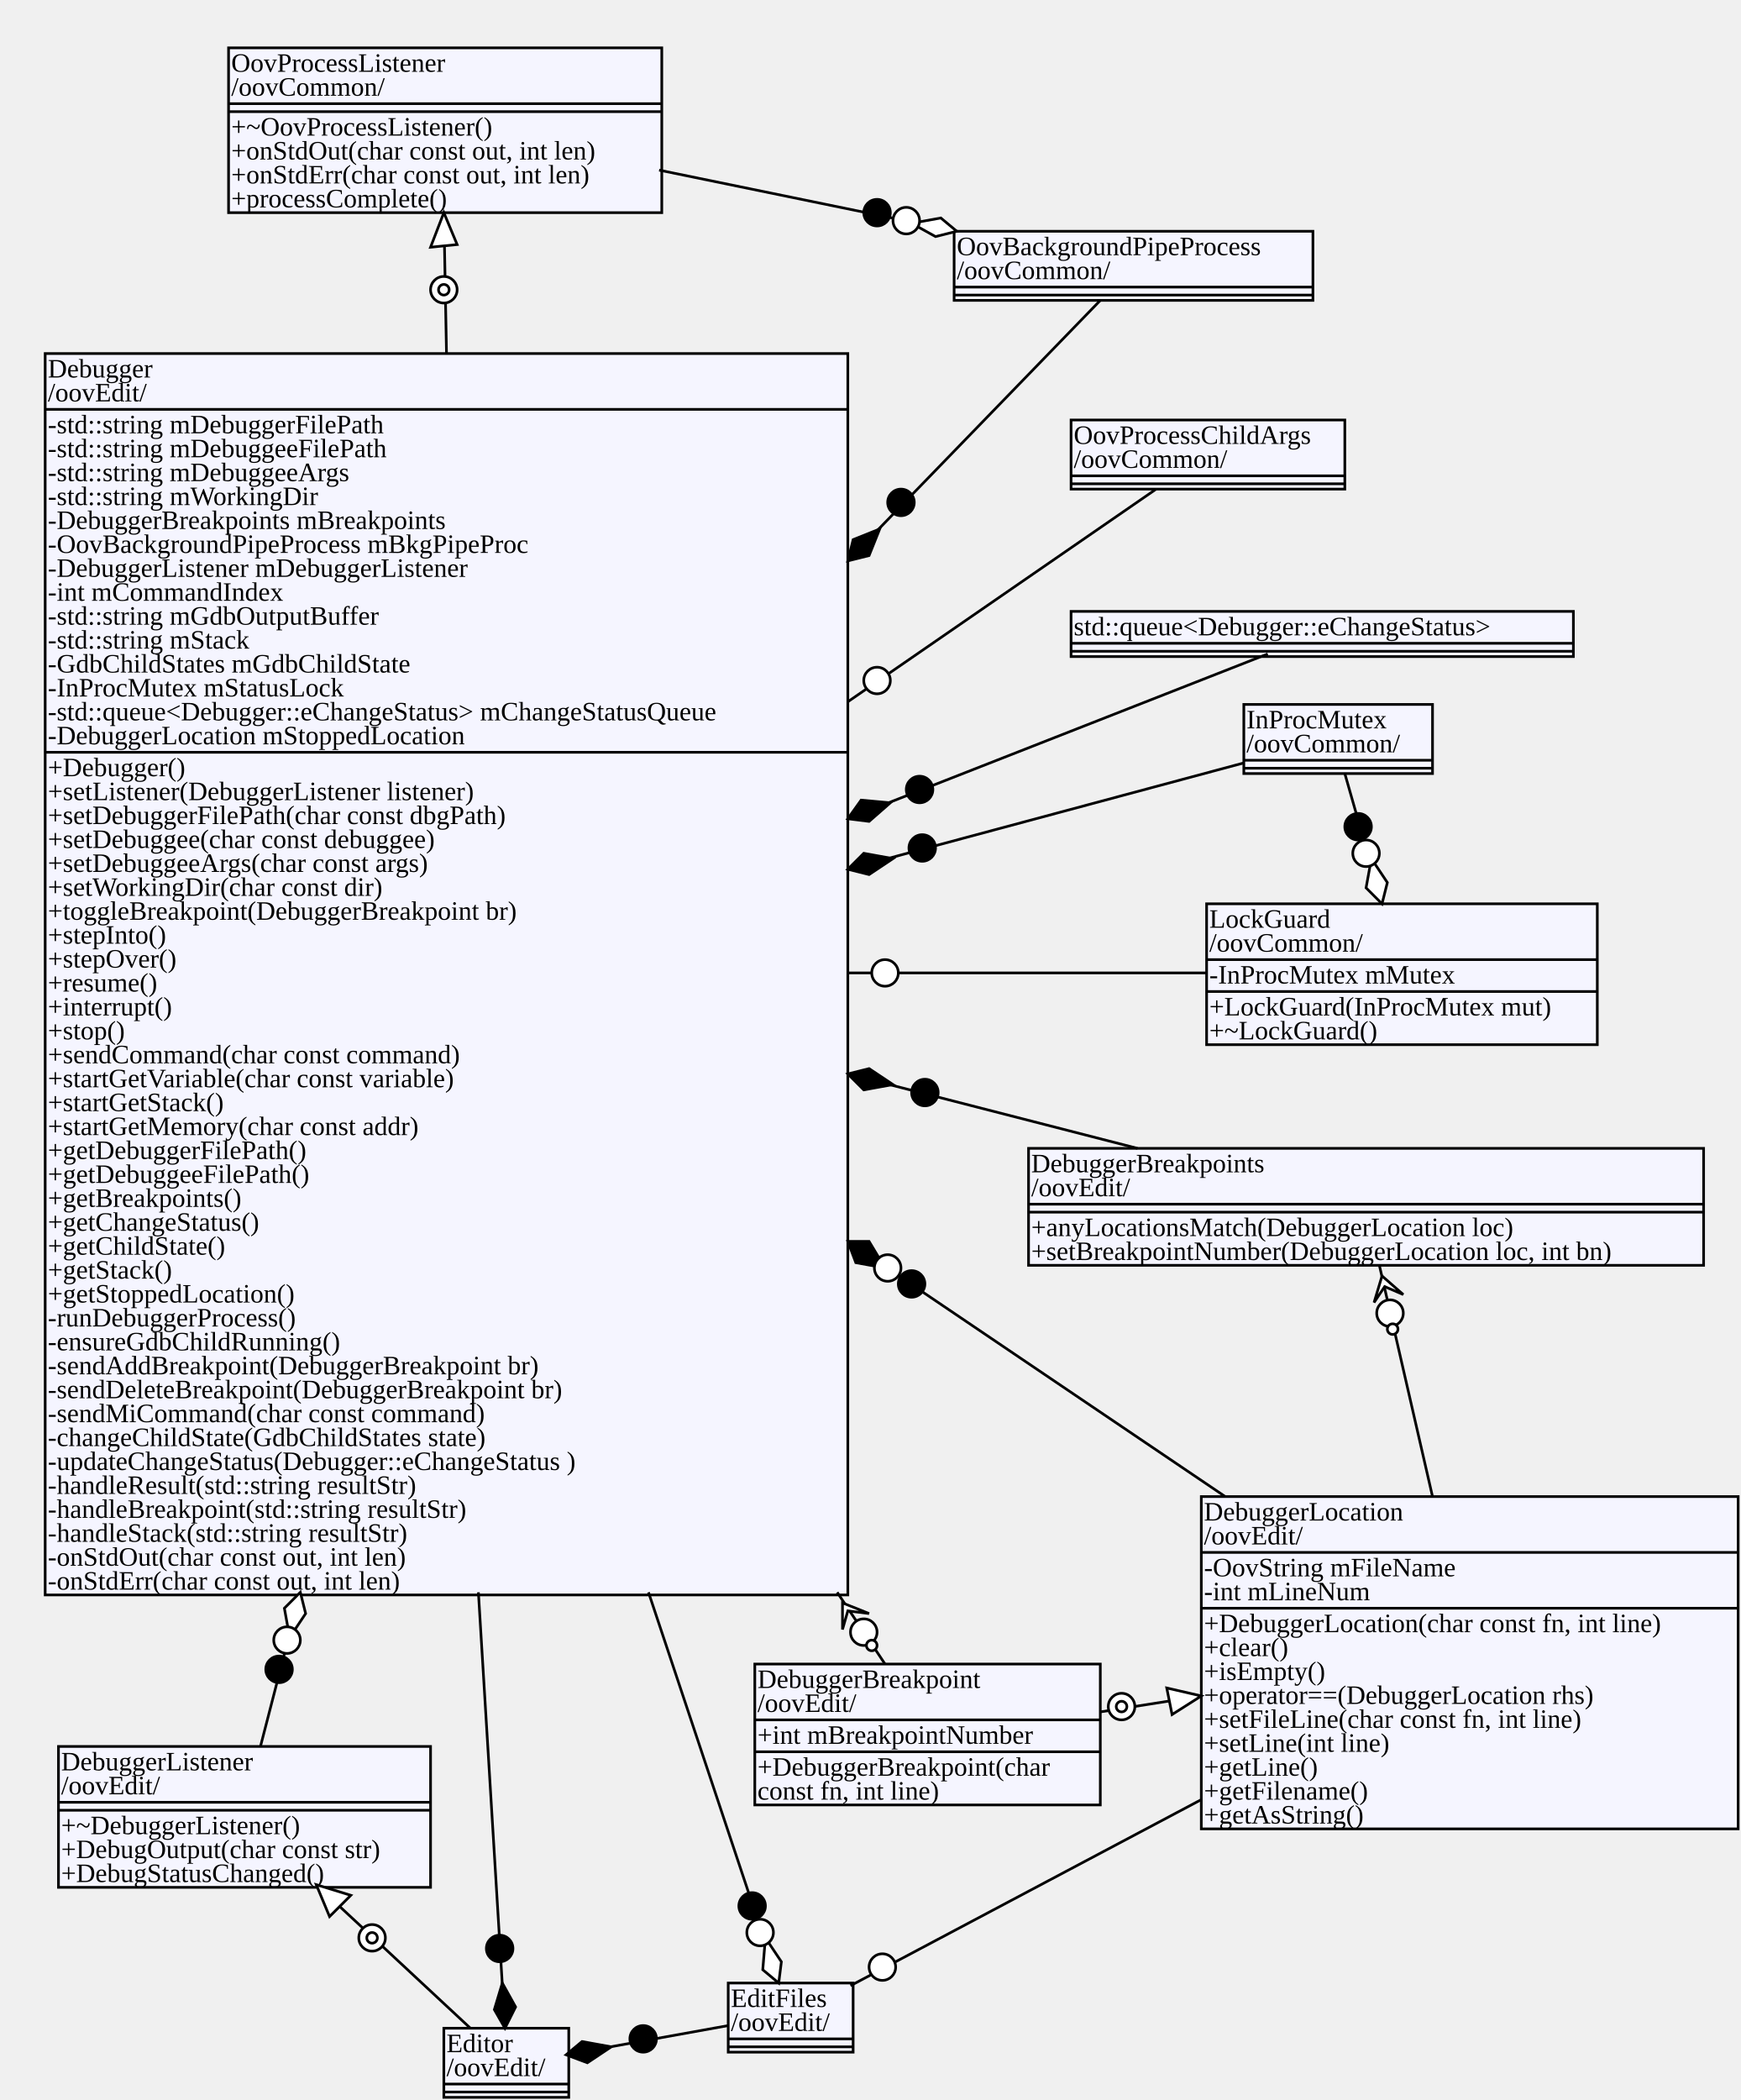
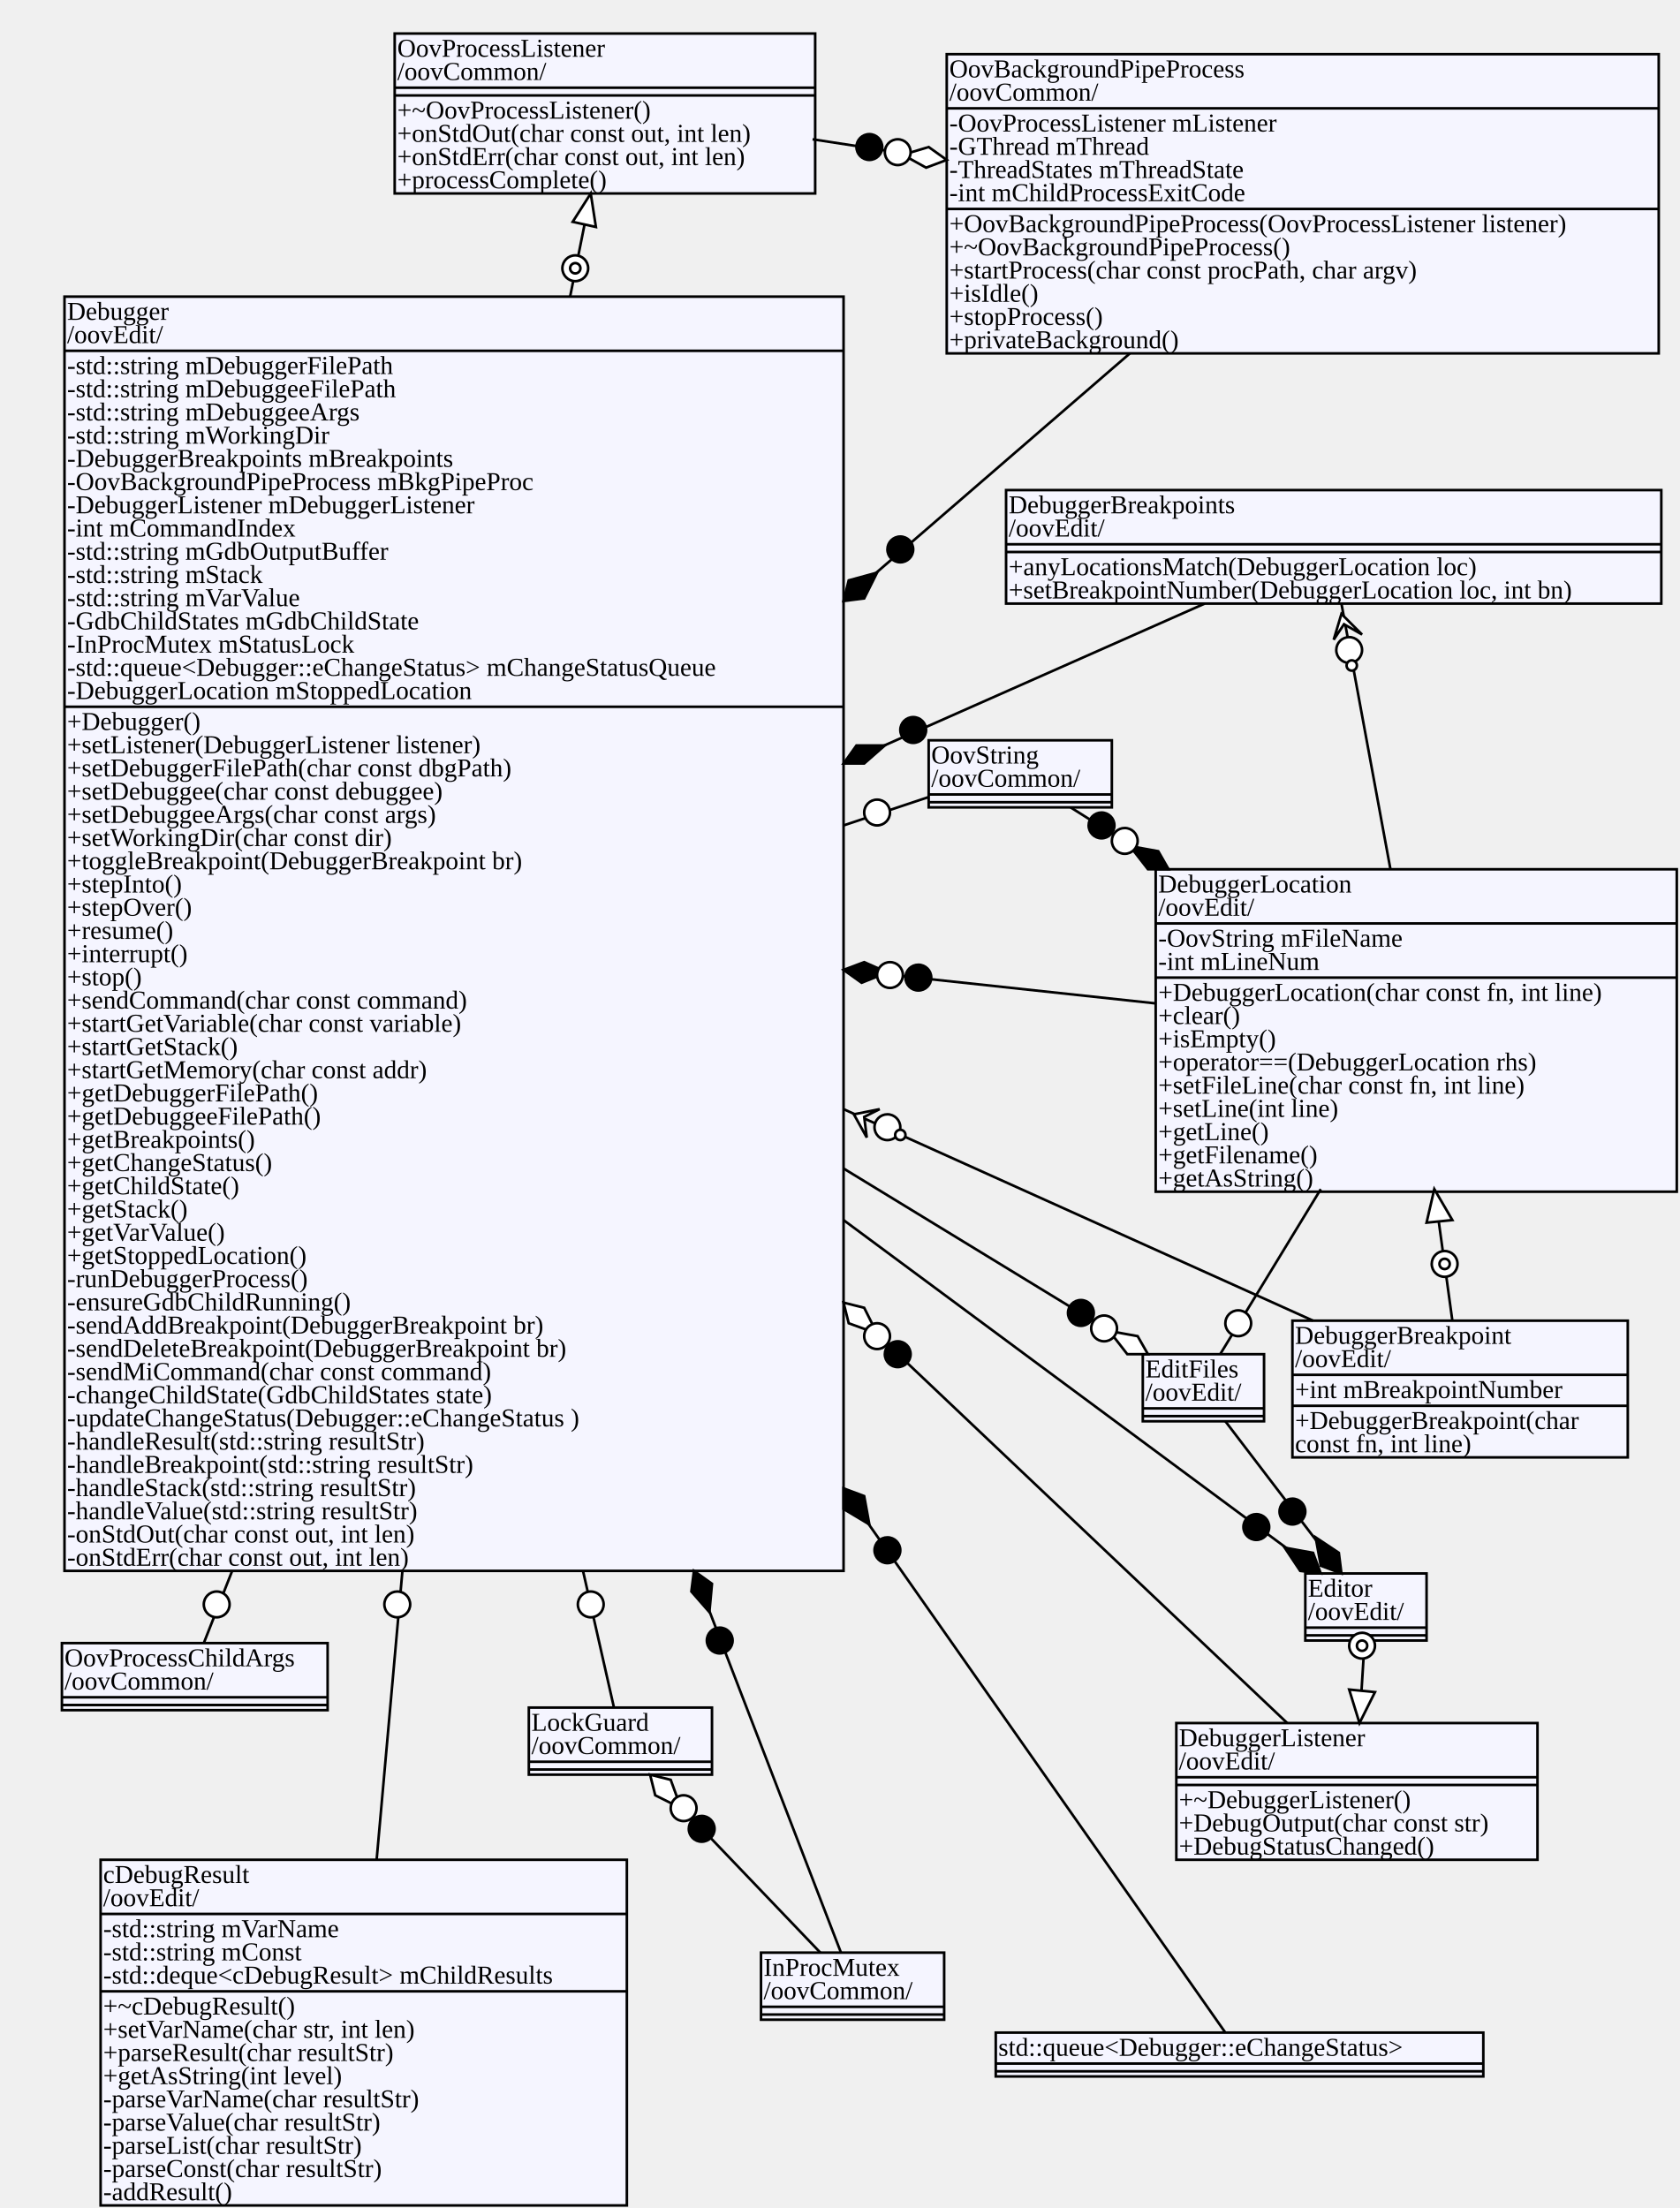
- <svg xmlns="http://www.w3.org/2000/svg" version="1.1" width="655" height="790">
-   <g fill="#f5f5ff" stroke="rgb(0,0,0)" style="stroke-width:1">
-     <rect x="403" y="230" width="189" height="17" />
-     <line x1="403" y1="242" x2="592" y2="242" />
-     <line x1="403" y1="245" x2="592" y2="245" />
-   </g>
-   <g font-size="10">
-     <text x="404" y="239">std::queue&lt;Debugger::eChangeStatus&gt;</text>
-   </g>
-   <g fill="#f5f5ff" stroke="rgb(0,0,0)" style="stroke-width:1">
-     <rect x="274" y="746" width="47" height="26" />
-     <line x1="274" y1="767" x2="321" y2="767" />
-     <line x1="274" y1="770" x2="321" y2="770" />
-   </g>
-   <g font-size="10">
-     <text x="275" y="755">EditFiles</text>
-     <text x="275" y="764">/oovEdit/</text>
-   </g>
-   <g fill="#f5f5ff" stroke="rgb(0,0,0)" style="stroke-width:1">
-     <rect x="167" y="763" width="47" height="26" />
-     <line x1="167" y1="784" x2="214" y2="784" />
-     <line x1="167" y1="787" x2="214" y2="787" />
-   </g>
-   <g font-size="10">
-     <text x="168" y="772">Editor</text>
-     <text x="168" y="781">/oovEdit/</text>
-   </g>
-   <g fill="#f5f5ff" stroke="rgb(0,0,0)" style="stroke-width:1">
-     <rect x="17" y="133" width="302" height="467" />
-     <line x1="17" y1="154" x2="319" y2="154" />
-     <line x1="17" y1="283" x2="319" y2="283" />
-   </g>
-   <g font-size="10">
-     <text x="18" y="142">Debugger</text>
-     <text x="18" y="151">/oovEdit/</text>
-     <text x="18" y="163">-std::string mDebuggerFilePath</text>
-     <text x="18" y="172">-std::string mDebuggeeFilePath</text>
-     <text x="18" y="181">-std::string mDebuggeeArgs</text>
-     <text x="18" y="190">-std::string mWorkingDir</text>
-     <text x="18" y="199">-DebuggerBreakpoints mBreakpoints</text>
-     <text x="18" y="208">-OovBackgroundPipeProcess mBkgPipeProc</text>
-     <text x="18" y="217">-DebuggerListener mDebuggerListener</text>
-     <text x="18" y="226">-int mCommandIndex</text>
-     <text x="18" y="235">-std::string mGdbOutputBuffer</text>
-     <text x="18" y="244">-std::string mStack</text>
-     <text x="18" y="253">-GdbChildStates mGdbChildState</text>
-     <text x="18" y="262">-InProcMutex mStatusLock</text>
-     <text x="18" y="271">-std::queue&lt;Debugger::eChangeStatus&gt; mChangeStatusQueue</text>
-     <text x="18" y="280">-DebuggerLocation mStoppedLocation</text>
-     <text x="18" y="292">+Debugger()</text>
-     <text x="18" y="301">+setListener(DebuggerListener listener)</text>
-     <text x="18" y="310">+setDebuggerFilePath(char const dbgPath)</text>
-     <text x="18" y="319">+setDebuggee(char const debuggee)</text>
-     <text x="18" y="328">+setDebuggeeArgs(char const args)</text>
-     <text x="18" y="337">+setWorkingDir(char const dir)</text>
-     <text x="18" y="346">+toggleBreakpoint(DebuggerBreakpoint br)</text>
-     <text x="18" y="355">+stepInto()</text>
-     <text x="18" y="364">+stepOver()</text>
-     <text x="18" y="373">+resume()</text>
-     <text x="18" y="382">+interrupt()</text>
-     <text x="18" y="391">+stop()</text>
-     <text x="18" y="400">+sendCommand(char const command)</text>
-     <text x="18" y="409">+startGetVariable(char const variable)</text>
-     <text x="18" y="418">+startGetStack()</text>
-     <text x="18" y="427">+startGetMemory(char const addr)</text>
-     <text x="18" y="436">+getDebuggerFilePath()</text>
-     <text x="18" y="445">+getDebuggeeFilePath()</text>
-     <text x="18" y="454">+getBreakpoints()</text>
-     <text x="18" y="463">+getChangeStatus()</text>
-     <text x="18" y="472">+getChildState()</text>
-     <text x="18" y="481">+getStack()</text>
-     <text x="18" y="490">+getStoppedLocation()</text>
-     <text x="18" y="499">-runDebuggerProcess()</text>
-     <text x="18" y="508">-ensureGdbChildRunning()</text>
-     <text x="18" y="517">-sendAddBreakpoint(DebuggerBreakpoint br)</text>
-     <text x="18" y="526">-sendDeleteBreakpoint(DebuggerBreakpoint br)</text>
-     <text x="18" y="535">-sendMiCommand(char const command)</text>
-     <text x="18" y="544">-changeChildState(GdbChildStates state)</text>
-     <text x="18" y="553">-updateChangeStatus(Debugger::eChangeStatus )</text>
-     <text x="18" y="562">-handleResult(std::string resultStr)</text>
-     <text x="18" y="571">-handleBreakpoint(std::string resultStr)</text>
-     <text x="18" y="580">-handleStack(std::string resultStr)</text>
-     <text x="18" y="589">-onStdOut(char const out, int len)</text>
-     <text x="18" y="598">-onStdErr(char const out, int len)</text>
-   </g>
-   <g fill="#f5f5ff" stroke="rgb(0,0,0)" style="stroke-width:1">
-     <rect x="387" y="432" width="254" height="44" />
-     <line x1="387" y1="453" x2="641" y2="453" />
-     <line x1="387" y1="456" x2="641" y2="456" />
-   </g>
-   <g font-size="10">
-     <text x="388" y="441">DebuggerBreakpoints</text>
-     <text x="388" y="450">/oovEdit/</text>
-     <text x="388" y="465">+anyLocationsMatch(DebuggerLocation loc)</text>
-     <text x="388" y="474">+setBreakpointNumber(DebuggerLocation loc, int bn)</text>
-   </g>
-   <g fill="#f5f5ff" stroke="rgb(0,0,0)" style="stroke-width:1">
-     <rect x="359" y="87" width="135" height="26" />
-     <line x1="359" y1="108" x2="494" y2="108" />
-     <line x1="359" y1="111" x2="494" y2="111" />
-   </g>
-   <g font-size="10">
-     <text x="360" y="96">OovBackgroundPipeProcess</text>
-     <text x="360" y="105">/oovCommon/</text>
-   </g>
-   <g fill="#f5f5ff" stroke="rgb(0,0,0)" style="stroke-width:1">
-     <rect x="22" y="657" width="140" height="53" />
-     <line x1="22" y1="678" x2="162" y2="678" />
-     <line x1="22" y1="681" x2="162" y2="681" />
-   </g>
-   <g font-size="10">
-     <text x="23" y="666">DebuggerListener</text>
-     <text x="23" y="675">/oovEdit/</text>
-     <text x="23" y="690">+~DebuggerListener()</text>
-     <text x="23" y="699">+DebugOutput(char const str)</text>
-     <text x="23" y="708">+DebugStatusChanged()</text>
-   </g>
-   <g fill="#f5f5ff" stroke="rgb(0,0,0)" style="stroke-width:1">
-     <rect x="468" y="265" width="71" height="26" />
-     <line x1="468" y1="286" x2="539" y2="286" />
-     <line x1="468" y1="289" x2="539" y2="289" />
-   </g>
-   <g font-size="10">
-     <text x="469" y="274">InProcMutex</text>
-     <text x="469" y="283">/oovCommon/</text>
-   </g>
-   <g fill="#f5f5ff" stroke="rgb(0,0,0)" style="stroke-width:1">
-     <rect x="452" y="563" width="202" height="125" />
-     <line x1="452" y1="584" x2="654" y2="584" />
-     <line x1="452" y1="605" x2="654" y2="605" />
-   </g>
-   <g font-size="10">
-     <text x="453" y="572">DebuggerLocation</text>
-     <text x="453" y="581">/oovEdit/</text>
-     <text x="453" y="593">-OovString mFileName</text>
-     <text x="453" y="602">-int mLineNum</text>
-     <text x="453" y="614">+DebuggerLocation(char const fn, int line)</text>
-     <text x="453" y="623">+clear()</text>
-     <text x="453" y="632">+isEmpty()</text>
-     <text x="453" y="641">+operator==(DebuggerLocation rhs)</text>
-     <text x="453" y="650">+setFileLine(char const fn, int line)</text>
-     <text x="453" y="659">+setLine(int line)</text>
-     <text x="453" y="668">+getLine()</text>
-     <text x="453" y="677">+getFilename()</text>
-     <text x="453" y="686">+getAsString()</text>
-   </g>
-   <g fill="#f5f5ff" stroke="rgb(0,0,0)" style="stroke-width:1">
-     <rect x="86" y="18" width="163" height="62" />
-     <line x1="86" y1="39" x2="249" y2="39" />
-     <line x1="86" y1="42" x2="249" y2="42" />
-   </g>
-   <g font-size="10">
-     <text x="87" y="27">OovProcessListener</text>
-     <text x="87" y="36">/oovCommon/</text>
-     <text x="87" y="51">+~OovProcessListener()</text>
-     <text x="87" y="60">+onStdOut(char const out, int len)</text>
-     <text x="87" y="69">+onStdErr(char const out, int len)</text>
-     <text x="87" y="78">+processComplete()</text>
-   </g>
-   <g fill="#f5f5ff" stroke="rgb(0,0,0)" style="stroke-width:1">
-     <rect x="284" y="626" width="130" height="53" />
-     <line x1="284" y1="647" x2="414" y2="647" />
-     <line x1="284" y1="659" x2="414" y2="659" />
-   </g>
-   <g font-size="10">
-     <text x="285" y="635">DebuggerBreakpoint</text>
-     <text x="285" y="644">/oovEdit/</text>
-     <text x="285" y="656">+int mBreakpointNumber</text>
-     <text x="285" y="668">+DebuggerBreakpoint(char</text>
-     <text x="285" y="677">    const fn, int line)</text>
-   </g>
-   <g fill="#f5f5ff" stroke="rgb(0,0,0)" style="stroke-width:1">
-     <rect x="454" y="340" width="147" height="53" />
-     <line x1="454" y1="361" x2="601" y2="361" />
-     <line x1="454" y1="373" x2="601" y2="373" />
-   </g>
-   <g font-size="10">
-     <text x="455" y="349">LockGuard</text>
-     <text x="455" y="358">/oovCommon/</text>
-     <text x="455" y="370">-InProcMutex mMutex</text>
-     <text x="455" y="382">+LockGuard(InProcMutex mut)</text>
-     <text x="455" y="391">+~LockGuard()</text>
-   </g>
-   <g fill="#f5f5ff" stroke="rgb(0,0,0)" style="stroke-width:1">
-     <rect x="403" y="158" width="103" height="26" />
-     <line x1="403" y1="179" x2="506" y2="179" />
-     <line x1="403" y1="182" x2="506" y2="182" />
-   </g>
-   <g font-size="10">
-     <text x="404" y="167">OovProcessChildArgs</text>
-     <text x="404" y="176">/oovCommon/</text>
-   </g>
-   <g fill="#f5f5ff" stroke="rgb(0,0,0)" style="stroke-width:1">
-     <line x1="477" y1="246" x2="319" y2="308" />
-     <polygon points="319,308 327,309 335,302 324,301 319,308 " style="fill:#000000" />
-     <circle cx="346" cy="297" r="5" style="fill:#000000" />
-     <circle cx="346" cy="297" r="2" style="fill:#000000" />
-     <line x1="274" y1="762" x2="213" y2="773" />
-     <polygon points="213,773 221,776 230,770 219,768 213,773 " style="fill:#000000" />
-     <circle cx="242" cy="767" r="5" style="fill:#000000" />
-     <circle cx="242" cy="767" r="2" style="fill:#000000" />
-     <line x1="293" y1="746" x2="244" y2="599" />
-     <polygon points="293,746 294,738 288,729 287,741 293,746 " style="fill:#ffffff" />
-     <circle cx="286" cy="727" r="5" style="fill:#ffffff" />
-     <circle cx="283" cy="717" r="5" style="fill:#000000" />
-     <circle cx="283" cy="717" r="2" style="fill:#000000" />
-     <line x1="320" y1="747" x2="452" y2="677" />
-     <circle cx="332" cy="740" r="5" style="fill:#ffffff" />
-     <line x1="190" y1="763" x2="180" y2="599" />
-     <polygon points="190,763 194,755 189,746 186,756 190,763 " style="fill:#000000" />
-     <circle cx="188" cy="733" r="5" style="fill:#000000" />
-     <circle cx="188" cy="733" r="2" style="fill:#000000" />
-     <line x1="177" y1="763" x2="119" y2="709" />
-     <polygon points="119,709 124,721 132,713 119,709 " style="fill:#ffffff" />
-     <circle cx="140" cy="729" r="5" style="fill:#ffffff" />
-     <circle cx="140" cy="729" r="2" style="fill:#ffffff" />
-     <line x1="319" y1="404" x2="428" y2="432" />
-     <polygon points="319,404 325,410 336,408 327,402 319,404 " style="fill:#000000" />
-     <circle cx="348" cy="411" r="5" style="fill:#000000" />
-     <circle cx="348" cy="411" r="2" style="fill:#000000" />
-     <line x1="319" y1="211" x2="414" y2="113" />
-     <polygon points="319,211 327,209 331,199 321,203 319,211 " style="fill:#000000" />
-     <circle cx="339" cy="189" r="5" style="fill:#000000" />
-     <circle cx="339" cy="189" r="2" style="fill:#000000" />
-     <line x1="113" y1="599" x2="98" y2="657" />
-     <polygon points="113,599 107,605 109,616 115,607 113,599 " style="fill:#ffffff" />
-     <circle cx="108" cy="617" r="5" style="fill:#ffffff" />
-     <circle cx="105" cy="628" r="5" style="fill:#000000" />
-     <circle cx="105" cy="628" r="2" style="fill:#000000" />
-     <line x1="319" y1="327" x2="468" y2="287" />
-     <polygon points="319,327 327,329 336,323 325,321 319,327 " style="fill:#000000" />
-     <circle cx="347" cy="319" r="5" style="fill:#000000" />
-     <circle cx="347" cy="319" r="2" style="fill:#000000" />
-     <line x1="319" y1="467" x2="461" y2="563" />
-     <polygon points="319,467 322,475 333,477 327,467 319,467 " style="fill:#000000" />
-     <circle cx="334" cy="477" r="5" style="fill:#ffffff" />
-     <circle cx="343" cy="483" r="5" style="fill:#000000" />
-     <circle cx="343" cy="483" r="2" style="fill:#000000" />
-     <line x1="168" y1="133" x2="167" y2="80" />
-     <polygon points="167,80 162,93 172,92 167,80 " style="fill:#ffffff" />
-     <circle cx="167" cy="109" r="5" style="fill:#ffffff" />
-     <circle cx="167" cy="109" r="2" style="fill:#ffffff" />
-     <line x1="315" y1="599" x2="333" y2="626" />
-     <polygon points="317,603 317,613 319,606 327,607 317,603 " style="fill:#ffffff" />
-     <circle cx="325" cy="614" r="5" style="fill:#ffffff" />
-     <circle cx="328" cy="619" r="2" style="fill:#ffffff" />
-     <line x1="319" y1="366" x2="454" y2="366" />
-     <circle cx="333" cy="366" r="5" style="fill:#ffffff" />
-     <line x1="319" y1="264" x2="435" y2="184" />
-     <circle cx="330" cy="256" r="5" style="fill:#ffffff" />
-     <line x1="519" y1="476" x2="539" y2="563" />
-     <polygon points="520,480 517,490 521,484 528,487 520,480 " style="fill:#ffffff" />
-     <circle cx="523" cy="494" r="5" style="fill:#ffffff" />
-     <circle cx="524" cy="500" r="2" style="fill:#ffffff" />
-     <line x1="360" y1="87" x2="248" y2="64" />
-     <polygon points="360,87 354,82 343,84 352,89 360,87 " style="fill:#ffffff" />
-     <circle cx="341" cy="83" r="5" style="fill:#ffffff" />
-     <circle cx="330" cy="80" r="5" style="fill:#000000" />
-     <circle cx="330" cy="80" r="2" style="fill:#000000" />
-     <line x1="506" y1="291" x2="520" y2="340" />
-     <polygon points="520,340 522,332 516,323 514,334 520,340 " style="fill:#ffffff" />
-     <circle cx="514" cy="321" r="5" style="fill:#ffffff" />
-     <circle cx="511" cy="311" r="5" style="fill:#000000" />
-     <circle cx="511" cy="311" r="2" style="fill:#000000" />
-     <line x1="452" y1="638" x2="414" y2="644" />
-     <polygon points="452,638 439,635 441,645 452,638 " style="fill:#ffffff" />
-     <circle cx="422" cy="642" r="5" style="fill:#ffffff" />
-     <circle cx="422" cy="642" r="2" style="fill:#ffffff" />
+ <svg xmlns="http://www.w3.org/2000/svg" version="1.1" width="651" height="856">
+   <g fill="#f5f5ff" stroke="rgb(0,0,0)" style="stroke-width:1">
+     <rect x="386" y="788" width="189" height="17" />
+     <line x1="386" y1="800" x2="575" y2="800" />
+     <line x1="386" y1="803" x2="575" y2="803" />
+   </g>
+   <g font-size="10">
+     <text x="387" y="797">std::queue&lt;Debugger::eChangeStatus&gt;</text>
+   </g>
+   <g fill="#f5f5ff" stroke="rgb(0,0,0)" style="stroke-width:1">
+     <rect x="443" y="525" width="47" height="26" />
+     <line x1="443" y1="546" x2="490" y2="546" />
+     <line x1="443" y1="549" x2="490" y2="549" />
+   </g>
+   <g font-size="10">
+     <text x="444" y="534">EditFiles</text>
+     <text x="444" y="543">/oovEdit/</text>
+   </g>
+   <g fill="#f5f5ff" stroke="rgb(0,0,0)" style="stroke-width:1">
+     <rect x="506" y="610" width="47" height="26" />
+     <line x1="506" y1="631" x2="553" y2="631" />
+     <line x1="506" y1="634" x2="553" y2="634" />
+   </g>
+   <g font-size="10">
+     <text x="507" y="619">Editor</text>
+     <text x="507" y="628">/oovEdit/</text>
+   </g>
+   <g fill="#f5f5ff" stroke="rgb(0,0,0)" style="stroke-width:1">
+     <rect x="25" y="115" width="302" height="494" />
+     <line x1="25" y1="136" x2="327" y2="136" />
+     <line x1="25" y1="274" x2="327" y2="274" />
+   </g>
+   <g font-size="10">
+     <text x="26" y="124">Debugger</text>
+     <text x="26" y="133">/oovEdit/</text>
+     <text x="26" y="145">-std::string mDebuggerFilePath</text>
+     <text x="26" y="154">-std::string mDebuggeeFilePath</text>
+     <text x="26" y="163">-std::string mDebuggeeArgs</text>
+     <text x="26" y="172">-std::string mWorkingDir</text>
+     <text x="26" y="181">-DebuggerBreakpoints mBreakpoints</text>
+     <text x="26" y="190">-OovBackgroundPipeProcess mBkgPipeProc</text>
+     <text x="26" y="199">-DebuggerListener mDebuggerListener</text>
+     <text x="26" y="208">-int mCommandIndex</text>
+     <text x="26" y="217">-std::string mGdbOutputBuffer</text>
+     <text x="26" y="226">-std::string mStack</text>
+     <text x="26" y="235">-std::string mVarValue</text>
+     <text x="26" y="244">-GdbChildStates mGdbChildState</text>
+     <text x="26" y="253">-InProcMutex mStatusLock</text>
+     <text x="26" y="262">-std::queue&lt;Debugger::eChangeStatus&gt; mChangeStatusQueue</text>
+     <text x="26" y="271">-DebuggerLocation mStoppedLocation</text>
+     <text x="26" y="283">+Debugger()</text>
+     <text x="26" y="292">+setListener(DebuggerListener listener)</text>
+     <text x="26" y="301">+setDebuggerFilePath(char const dbgPath)</text>
+     <text x="26" y="310">+setDebuggee(char const debuggee)</text>
+     <text x="26" y="319">+setDebuggeeArgs(char const args)</text>
+     <text x="26" y="328">+setWorkingDir(char const dir)</text>
+     <text x="26" y="337">+toggleBreakpoint(DebuggerBreakpoint br)</text>
+     <text x="26" y="346">+stepInto()</text>
+     <text x="26" y="355">+stepOver()</text>
+     <text x="26" y="364">+resume()</text>
+     <text x="26" y="373">+interrupt()</text>
+     <text x="26" y="382">+stop()</text>
+     <text x="26" y="391">+sendCommand(char const command)</text>
+     <text x="26" y="400">+startGetVariable(char const variable)</text>
+     <text x="26" y="409">+startGetStack()</text>
+     <text x="26" y="418">+startGetMemory(char const addr)</text>
+     <text x="26" y="427">+getDebuggerFilePath()</text>
+     <text x="26" y="436">+getDebuggeeFilePath()</text>
+     <text x="26" y="445">+getBreakpoints()</text>
+     <text x="26" y="454">+getChangeStatus()</text>
+     <text x="26" y="463">+getChildState()</text>
+     <text x="26" y="472">+getStack()</text>
+     <text x="26" y="481">+getVarValue()</text>
+     <text x="26" y="490">+getStoppedLocation()</text>
+     <text x="26" y="499">-runDebuggerProcess()</text>
+     <text x="26" y="508">-ensureGdbChildRunning()</text>
+     <text x="26" y="517">-sendAddBreakpoint(DebuggerBreakpoint br)</text>
+     <text x="26" y="526">-sendDeleteBreakpoint(DebuggerBreakpoint br)</text>
+     <text x="26" y="535">-sendMiCommand(char const command)</text>
+     <text x="26" y="544">-changeChildState(GdbChildStates state)</text>
+     <text x="26" y="553">-updateChangeStatus(Debugger::eChangeStatus )</text>
+     <text x="26" y="562">-handleResult(std::string resultStr)</text>
+     <text x="26" y="571">-handleBreakpoint(std::string resultStr)</text>
+     <text x="26" y="580">-handleStack(std::string resultStr)</text>
+     <text x="26" y="589">-handleValue(std::string resultStr)</text>
+     <text x="26" y="598">-onStdOut(char const out, int len)</text>
+     <text x="26" y="607">-onStdErr(char const out, int len)</text>
+   </g>
+   <g fill="#f5f5ff" stroke="rgb(0,0,0)" style="stroke-width:1">
+     <rect x="390" y="190" width="254" height="44" />
+     <line x1="390" y1="211" x2="644" y2="211" />
+     <line x1="390" y1="214" x2="644" y2="214" />
+   </g>
+   <g font-size="10">
+     <text x="391" y="199">DebuggerBreakpoints</text>
+     <text x="391" y="208">/oovEdit/</text>
+     <text x="391" y="223">+anyLocationsMatch(DebuggerLocation loc)</text>
+     <text x="391" y="232">+setBreakpointNumber(DebuggerLocation loc, int bn)</text>
+   </g>
+   <g fill="#f5f5ff" stroke="rgb(0,0,0)" style="stroke-width:1">
+     <rect x="367" y="21" width="276" height="116" />
+     <line x1="367" y1="42" x2="643" y2="42" />
+     <line x1="367" y1="81" x2="643" y2="81" />
+   </g>
+   <g font-size="10">
+     <text x="368" y="30">OovBackgroundPipeProcess</text>
+     <text x="368" y="39">/oovCommon/</text>
+     <text x="368" y="51">-OovProcessListener mListener</text>
+     <text x="368" y="60">-GThread mThread</text>
+     <text x="368" y="69">-ThreadStates mThreadState</text>
+     <text x="368" y="78">-int mChildProcessExitCode</text>
+     <text x="368" y="90">+OovBackgroundPipeProcess(OovProcessListener listener)</text>
+     <text x="368" y="99">+~OovBackgroundPipeProcess()</text>
+     <text x="368" y="108">+startProcess(char const procPath, char argv)</text>
+     <text x="368" y="117">+isIdle()</text>
+     <text x="368" y="126">+stopProcess()</text>
+     <text x="368" y="135">+privateBackground()</text>
+   </g>
+   <g fill="#f5f5ff" stroke="rgb(0,0,0)" style="stroke-width:1">
+     <rect x="456" y="668" width="140" height="53" />
+     <line x1="456" y1="689" x2="596" y2="689" />
+     <line x1="456" y1="692" x2="596" y2="692" />
+   </g>
+   <g font-size="10">
+     <text x="457" y="677">DebuggerListener</text>
+     <text x="457" y="686">/oovEdit/</text>
+     <text x="457" y="701">+~DebuggerListener()</text>
+     <text x="457" y="710">+DebugOutput(char const str)</text>
+     <text x="457" y="719">+DebugStatusChanged()</text>
+   </g>
+   <g fill="#f5f5ff" stroke="rgb(0,0,0)" style="stroke-width:1">
+     <rect x="295" y="757" width="71" height="26" />
+     <line x1="295" y1="778" x2="366" y2="778" />
+     <line x1="295" y1="781" x2="366" y2="781" />
+   </g>
+   <g font-size="10">
+     <text x="296" y="766">InProcMutex</text>
+     <text x="296" y="775">/oovCommon/</text>
+   </g>
+   <g fill="#f5f5ff" stroke="rgb(0,0,0)" style="stroke-width:1">
+     <rect x="448" y="337" width="202" height="125" />
+     <line x1="448" y1="358" x2="650" y2="358" />
+     <line x1="448" y1="379" x2="650" y2="379" />
+   </g>
+   <g font-size="10">
+     <text x="449" y="346">DebuggerLocation</text>
+     <text x="449" y="355">/oovEdit/</text>
+     <text x="449" y="367">-OovString mFileName</text>
+     <text x="449" y="376">-int mLineNum</text>
+     <text x="449" y="388">+DebuggerLocation(char const fn, int line)</text>
+     <text x="449" y="397">+clear()</text>
+     <text x="449" y="406">+isEmpty()</text>
+     <text x="449" y="415">+operator==(DebuggerLocation rhs)</text>
+     <text x="449" y="424">+setFileLine(char const fn, int line)</text>
+     <text x="449" y="433">+setLine(int line)</text>
+     <text x="449" y="442">+getLine()</text>
+     <text x="449" y="451">+getFilename()</text>
+     <text x="449" y="460">+getAsString()</text>
+   </g>
+   <g fill="#f5f5ff" stroke="rgb(0,0,0)" style="stroke-width:1">
+     <rect x="153" y="13" width="163" height="62" />
+     <line x1="153" y1="34" x2="316" y2="34" />
+     <line x1="153" y1="37" x2="316" y2="37" />
+   </g>
+   <g font-size="10">
+     <text x="154" y="22">OovProcessListener</text>
+     <text x="154" y="31">/oovCommon/</text>
+     <text x="154" y="46">+~OovProcessListener()</text>
+     <text x="154" y="55">+onStdOut(char const out, int len)</text>
+     <text x="154" y="64">+onStdErr(char const out, int len)</text>
+     <text x="154" y="73">+processComplete()</text>
+   </g>
+   <g fill="#f5f5ff" stroke="rgb(0,0,0)" style="stroke-width:1">
+     <rect x="501" y="512" width="130" height="53" />
+     <line x1="501" y1="533" x2="631" y2="533" />
+     <line x1="501" y1="545" x2="631" y2="545" />
+   </g>
+   <g font-size="10">
+     <text x="502" y="521">DebuggerBreakpoint</text>
+     <text x="502" y="530">/oovEdit/</text>
+     <text x="502" y="542">+int mBreakpointNumber</text>
+     <text x="502" y="554">+DebuggerBreakpoint(char</text>
+     <text x="502" y="563">    const fn, int line)</text>
+   </g>
+   <g fill="#f5f5ff" stroke="rgb(0,0,0)" style="stroke-width:1">
+     <rect x="360" y="287" width="71" height="26" />
+     <line x1="360" y1="308" x2="431" y2="308" />
+     <line x1="360" y1="311" x2="431" y2="311" />
+   </g>
+   <g font-size="10">
+     <text x="361" y="296">OovString</text>
+     <text x="361" y="305">/oovCommon/</text>
+   </g>
+   <g fill="#f5f5ff" stroke="rgb(0,0,0)" style="stroke-width:1">
+     <rect x="205" y="662" width="71" height="26" />
+     <line x1="205" y1="683" x2="276" y2="683" />
+     <line x1="205" y1="686" x2="276" y2="686" />
+   </g>
+   <g font-size="10">
+     <text x="206" y="671">LockGuard</text>
+     <text x="206" y="680">/oovCommon/</text>
+   </g>
+   <g fill="#f5f5ff" stroke="rgb(0,0,0)" style="stroke-width:1">
+     <rect x="24" y="637" width="103" height="26" />
+     <line x1="24" y1="658" x2="127" y2="658" />
+     <line x1="24" y1="661" x2="127" y2="661" />
+   </g>
+   <g font-size="10">
+     <text x="25" y="646">OovProcessChildArgs</text>
+     <text x="25" y="655">/oovCommon/</text>
+   </g>
+   <g fill="#f5f5ff" stroke="rgb(0,0,0)" style="stroke-width:1">
+     <rect x="39" y="721" width="204" height="134" />
+     <line x1="39" y1="742" x2="243" y2="742" />
+     <line x1="39" y1="772" x2="243" y2="772" />
+   </g>
+   <g font-size="10">
+     <text x="40" y="730">cDebugResult</text>
+     <text x="40" y="739">/oovEdit/</text>
+     <text x="40" y="751">-std::string mVarName</text>
+     <text x="40" y="760">-std::string mConst</text>
+     <text x="40" y="769">-std::deque&lt;cDebugResult&gt; mChildResults</text>
+     <text x="40" y="781">+~cDebugResult()</text>
+     <text x="40" y="790">+setVarName(char str, int len)</text>
+     <text x="40" y="799">+parseResult(char resultStr)</text>
+     <text x="40" y="808">+getAsString(int level)</text>
+     <text x="40" y="817">-parseVarName(char resultStr)</text>
+     <text x="40" y="826">-parseValue(char resultStr)</text>
+     <text x="40" y="835">-parseList(char resultStr)</text>
+     <text x="40" y="844">-parseConst(char resultStr)</text>
+     <text x="40" y="853">-addResult()</text>
+   </g>
+   <g fill="#f5f5ff" stroke="rgb(0,0,0)" style="stroke-width:1">
+     <line x1="475" y1="788" x2="327" y2="577" />
+     <polygon points="327,577 327,585 337,591 335,580 327,577 " style="fill:#000000" />
+     <circle cx="344" cy="601" r="5" style="fill:#000000" />
+     <circle cx="344" cy="601" r="2" style="fill:#000000" />
+     <line x1="475" y1="551" x2="520" y2="610" />
+     <polygon points="520,610 519,602 510,596 512,607 520,610 " style="fill:#000000" />
+     <circle cx="501" cy="586" r="5" style="fill:#000000" />
+     <circle cx="501" cy="586" r="2" style="fill:#000000" />
+     <line x1="445" y1="525" x2="327" y2="453" />
+     <polygon points="445,525 441,518 430,516 437,525 445,525 " style="fill:#ffffff" />
+     <circle cx="428" cy="515" r="5" style="fill:#ffffff" />
+     <circle cx="419" cy="509" r="5" style="fill:#000000" />
+     <circle cx="419" cy="509" r="2" style="fill:#000000" />
+     <line x1="473" y1="525" x2="512" y2="461" />
+     <circle cx="480" cy="513" r="5" style="fill:#ffffff" />
+     <line x1="512" y1="610" x2="327" y2="473" />
+     <polygon points="512,610 509,602 498,600 504,609 512,610 " style="fill:#000000" />
+     <circle cx="487" cy="592" r="5" style="fill:#000000" />
+     <circle cx="487" cy="592" r="2" style="fill:#000000" />
+     <line x1="529" y1="636" x2="527" y2="668" />
+     <polygon points="527,668 533,656 523,655 527,668 " style="fill:#ffffff" />
+     <circle cx="528" cy="638" r="5" style="fill:#ffffff" />
+     <circle cx="528" cy="638" r="2" style="fill:#ffffff" />
+     <line x1="327" y1="296" x2="467" y2="234" />
+     <polygon points="327,296 335,296 343,289 332,289 327,296 " style="fill:#000000" />
+     <circle cx="354" cy="283" r="5" style="fill:#000000" />
+     <circle cx="354" cy="283" r="2" style="fill:#000000" />
+     <line x1="327" y1="233" x2="438" y2="137" />
+     <polygon points="327,233 335,232 340,222 329,225 327,233 " style="fill:#000000" />
+     <circle cx="349" cy="213" r="5" style="fill:#000000" />
+     <circle cx="349" cy="213" r="2" style="fill:#000000" />
+     <line x1="327" y1="505" x2="499" y2="668" />
+     <polygon points="327,505 329,513 340,517 335,507 327,505 " style="fill:#ffffff" />
+     <circle cx="340" cy="518" r="5" style="fill:#ffffff" />
+     <circle cx="348" cy="525" r="5" style="fill:#000000" />
+     <circle cx="348" cy="525" r="2" style="fill:#000000" />
+     <line x1="269" y1="609" x2="326" y2="757" />
+     <polygon points="269,609 268,617 275,625 276,614 269,609 " style="fill:#000000" />
+     <circle cx="279" cy="636" r="5" style="fill:#000000" />
+     <circle cx="279" cy="636" r="2" style="fill:#000000" />
+     <line x1="327" y1="376" x2="448" y2="389" />
+     <polygon points="327,376 334,381 344,377 335,373 327,376 " style="fill:#000000" />
+     <circle cx="345" cy="378" r="5" style="fill:#ffffff" />
+     <circle cx="356" cy="379" r="5" style="fill:#000000" />
+     <circle cx="356" cy="379" r="2" style="fill:#000000" />
+     <line x1="221" y1="115" x2="229" y2="75" />
+     <polygon points="229,75 222,86 231,88 229,75 " style="fill:#ffffff" />
+     <circle cx="223" cy="104" r="5" style="fill:#ffffff" />
+     <circle cx="223" cy="104" r="2" style="fill:#ffffff" />
+     <line x1="327" y1="430" x2="509" y2="512" />
+     <polygon points="331,432 336,441 335,433 341,430 331,432 " style="fill:#ffffff" />
+     <circle cx="344" cy="437" r="5" style="fill:#ffffff" />
+     <circle cx="349" cy="440" r="2" style="fill:#ffffff" />
+     <line x1="327" y1="320" x2="360" y2="309" />
+     <circle cx="340" cy="315" r="5" style="fill:#ffffff" />
+     <line x1="226" y1="609" x2="238" y2="662" />
+     <circle cx="229" cy="622" r="5" style="fill:#ffffff" />
+     <line x1="90" y1="609" x2="79" y2="637" />
+     <circle cx="84" cy="622" r="5" style="fill:#ffffff" />
+     <line x1="156" y1="609" x2="146" y2="721" />
+     <circle cx="154" cy="622" r="5" style="fill:#ffffff" />
+     <line x1="520" y1="234" x2="539" y2="337" />
+     <polygon points="520,238 517,248 521,242 528,246 520,238 " style="fill:#ffffff" />
+     <circle cx="523" cy="252" r="5" style="fill:#ffffff" />
+     <circle cx="524" cy="258" r="2" style="fill:#ffffff" />
+     <line x1="367" y1="62" x2="315" y2="54" />
+     <polygon points="367,62 360,57 350,60 359,65 367,62 " style="fill:#ffffff" />
+     <circle cx="348" cy="59" r="5" style="fill:#ffffff" />
+     <circle cx="337" cy="57" r="5" style="fill:#000000" />
+     <circle cx="337" cy="57" r="2" style="fill:#000000" />
+     <line x1="318" y1="757" x2="252" y2="688" />
+     <polygon points="252,688 254,696 264,701 260,690 252,688 " style="fill:#ffffff" />
+     <circle cx="265" cy="701" r="5" style="fill:#ffffff" />
+     <circle cx="272" cy="709" r="5" style="fill:#000000" />
+     <circle cx="272" cy="709" r="2" style="fill:#000000" />
+     <line x1="556" y1="461" x2="563" y2="512" />
+     <polygon points="556,461 553,474 563,473 556,461 " style="fill:#ffffff" />
+     <circle cx="560" cy="490" r="5" style="fill:#ffffff" />
+     <circle cx="560" cy="490" r="2" style="fill:#ffffff" />
+     <line x1="453" y1="337" x2="415" y2="313" />
+     <polygon points="453,337 449,330 438,328 445,337 453,337 " style="fill:#000000" />
+     <circle cx="436" cy="326" r="5" style="fill:#ffffff" />
+     <circle cx="427" cy="320" r="5" style="fill:#000000" />
+     <circle cx="427" cy="320" r="2" style="fill:#000000" />
  </g>
</svg>
